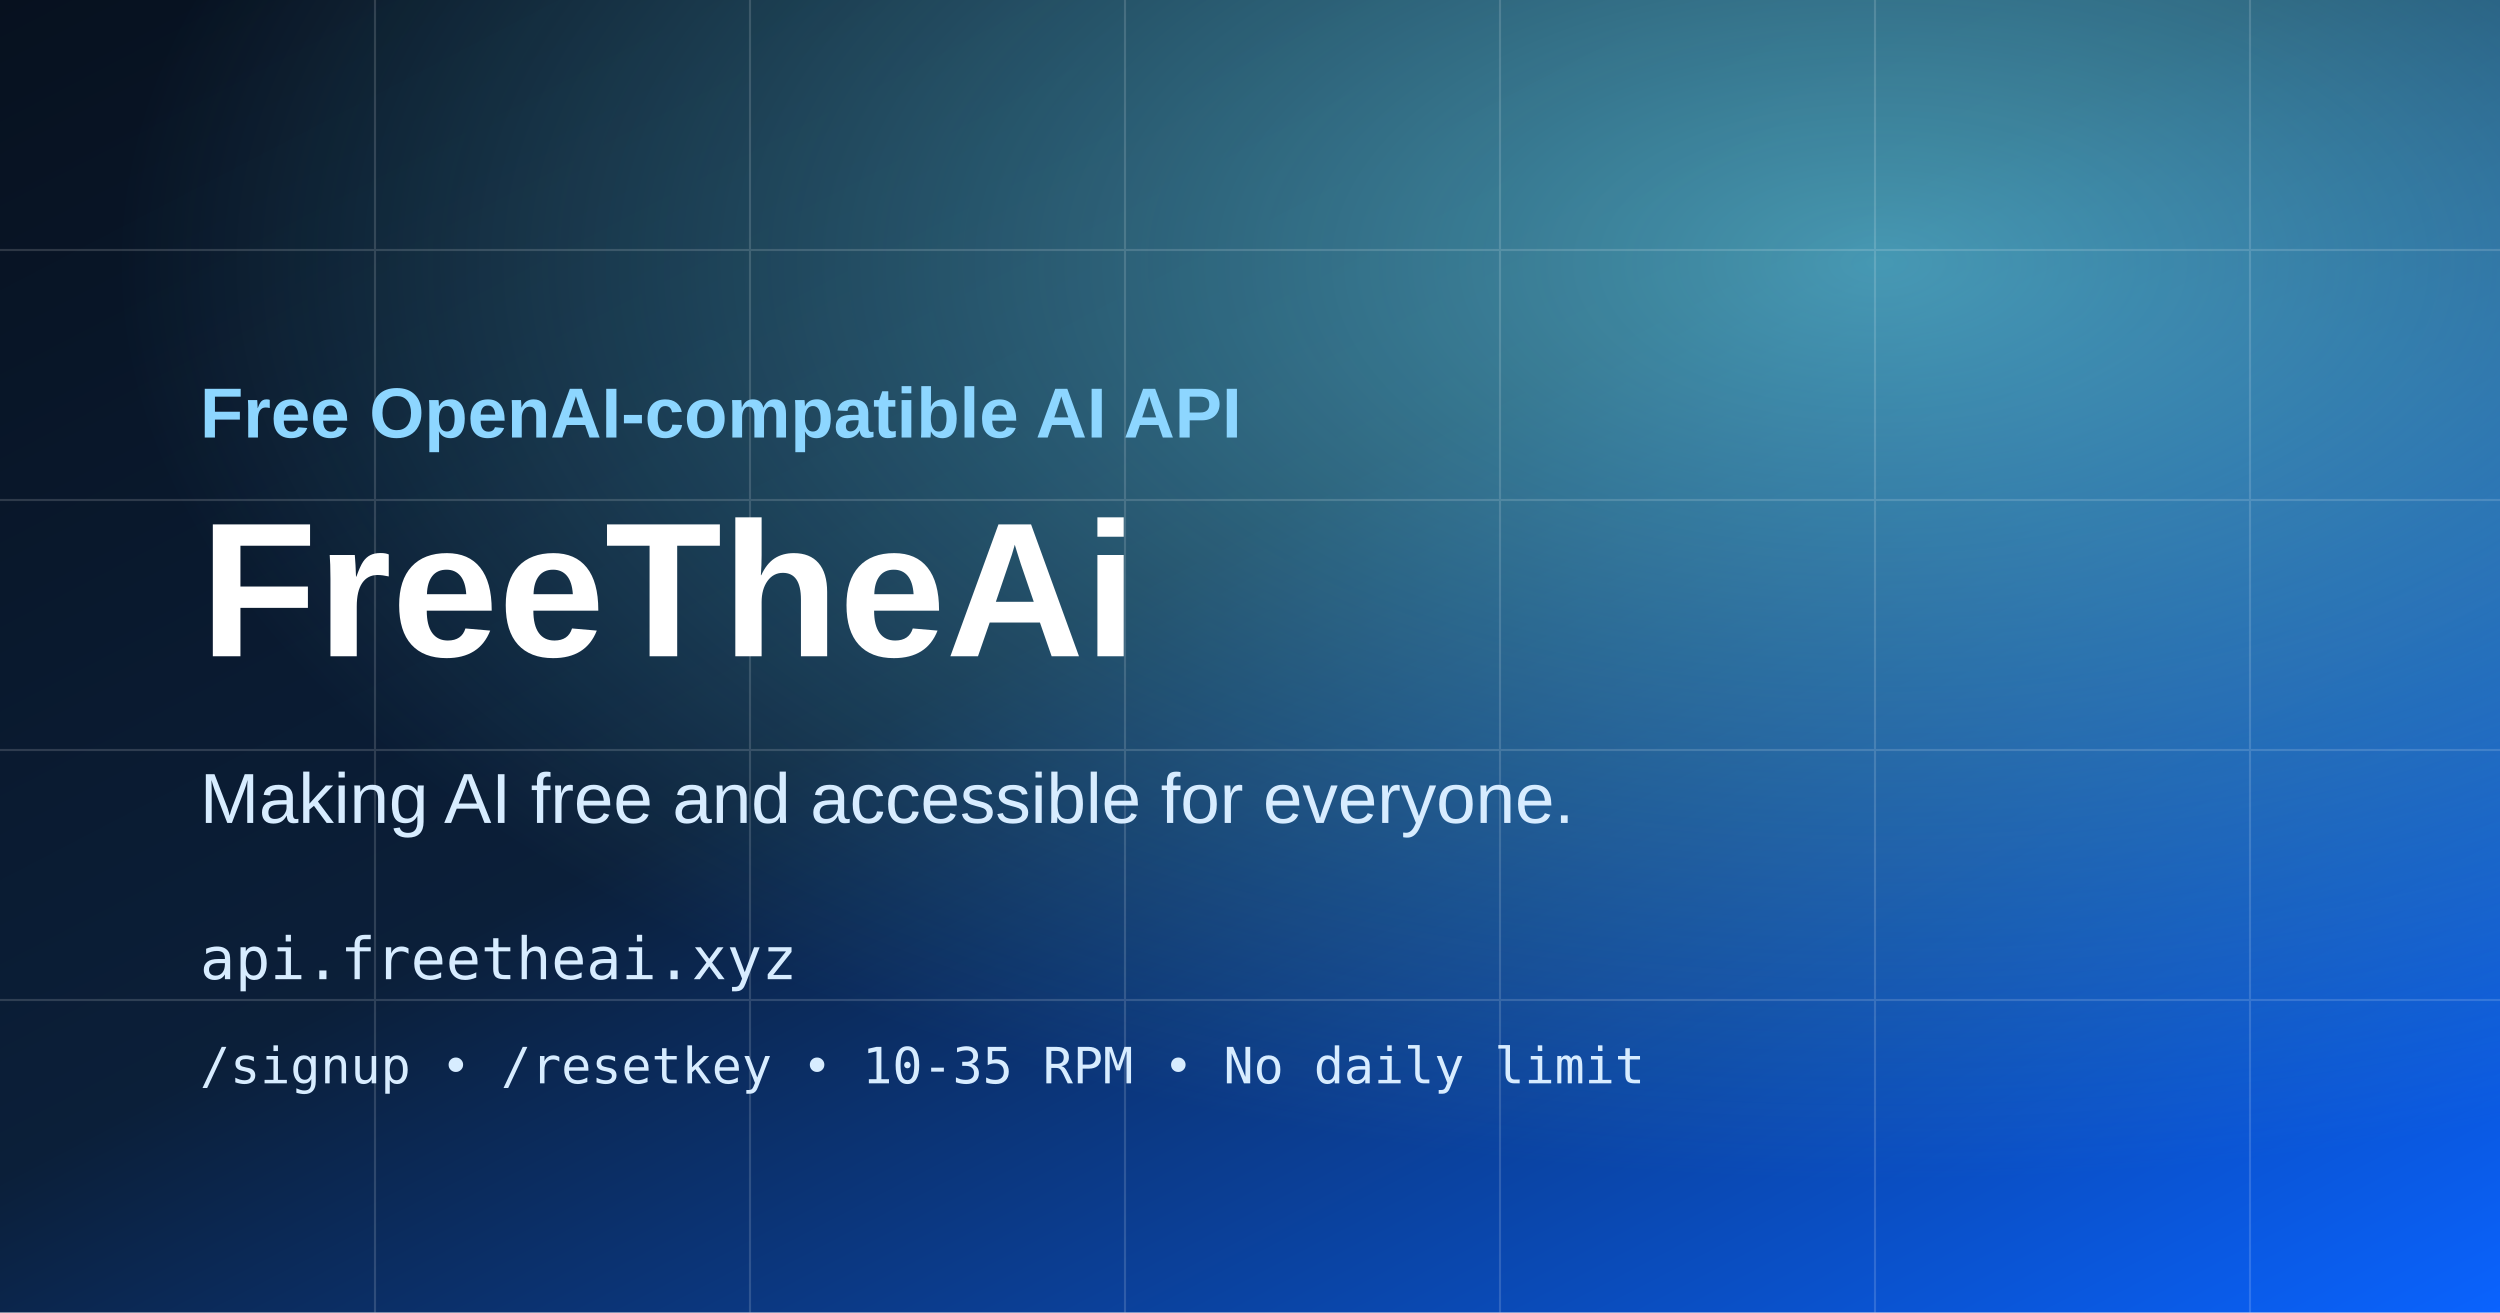
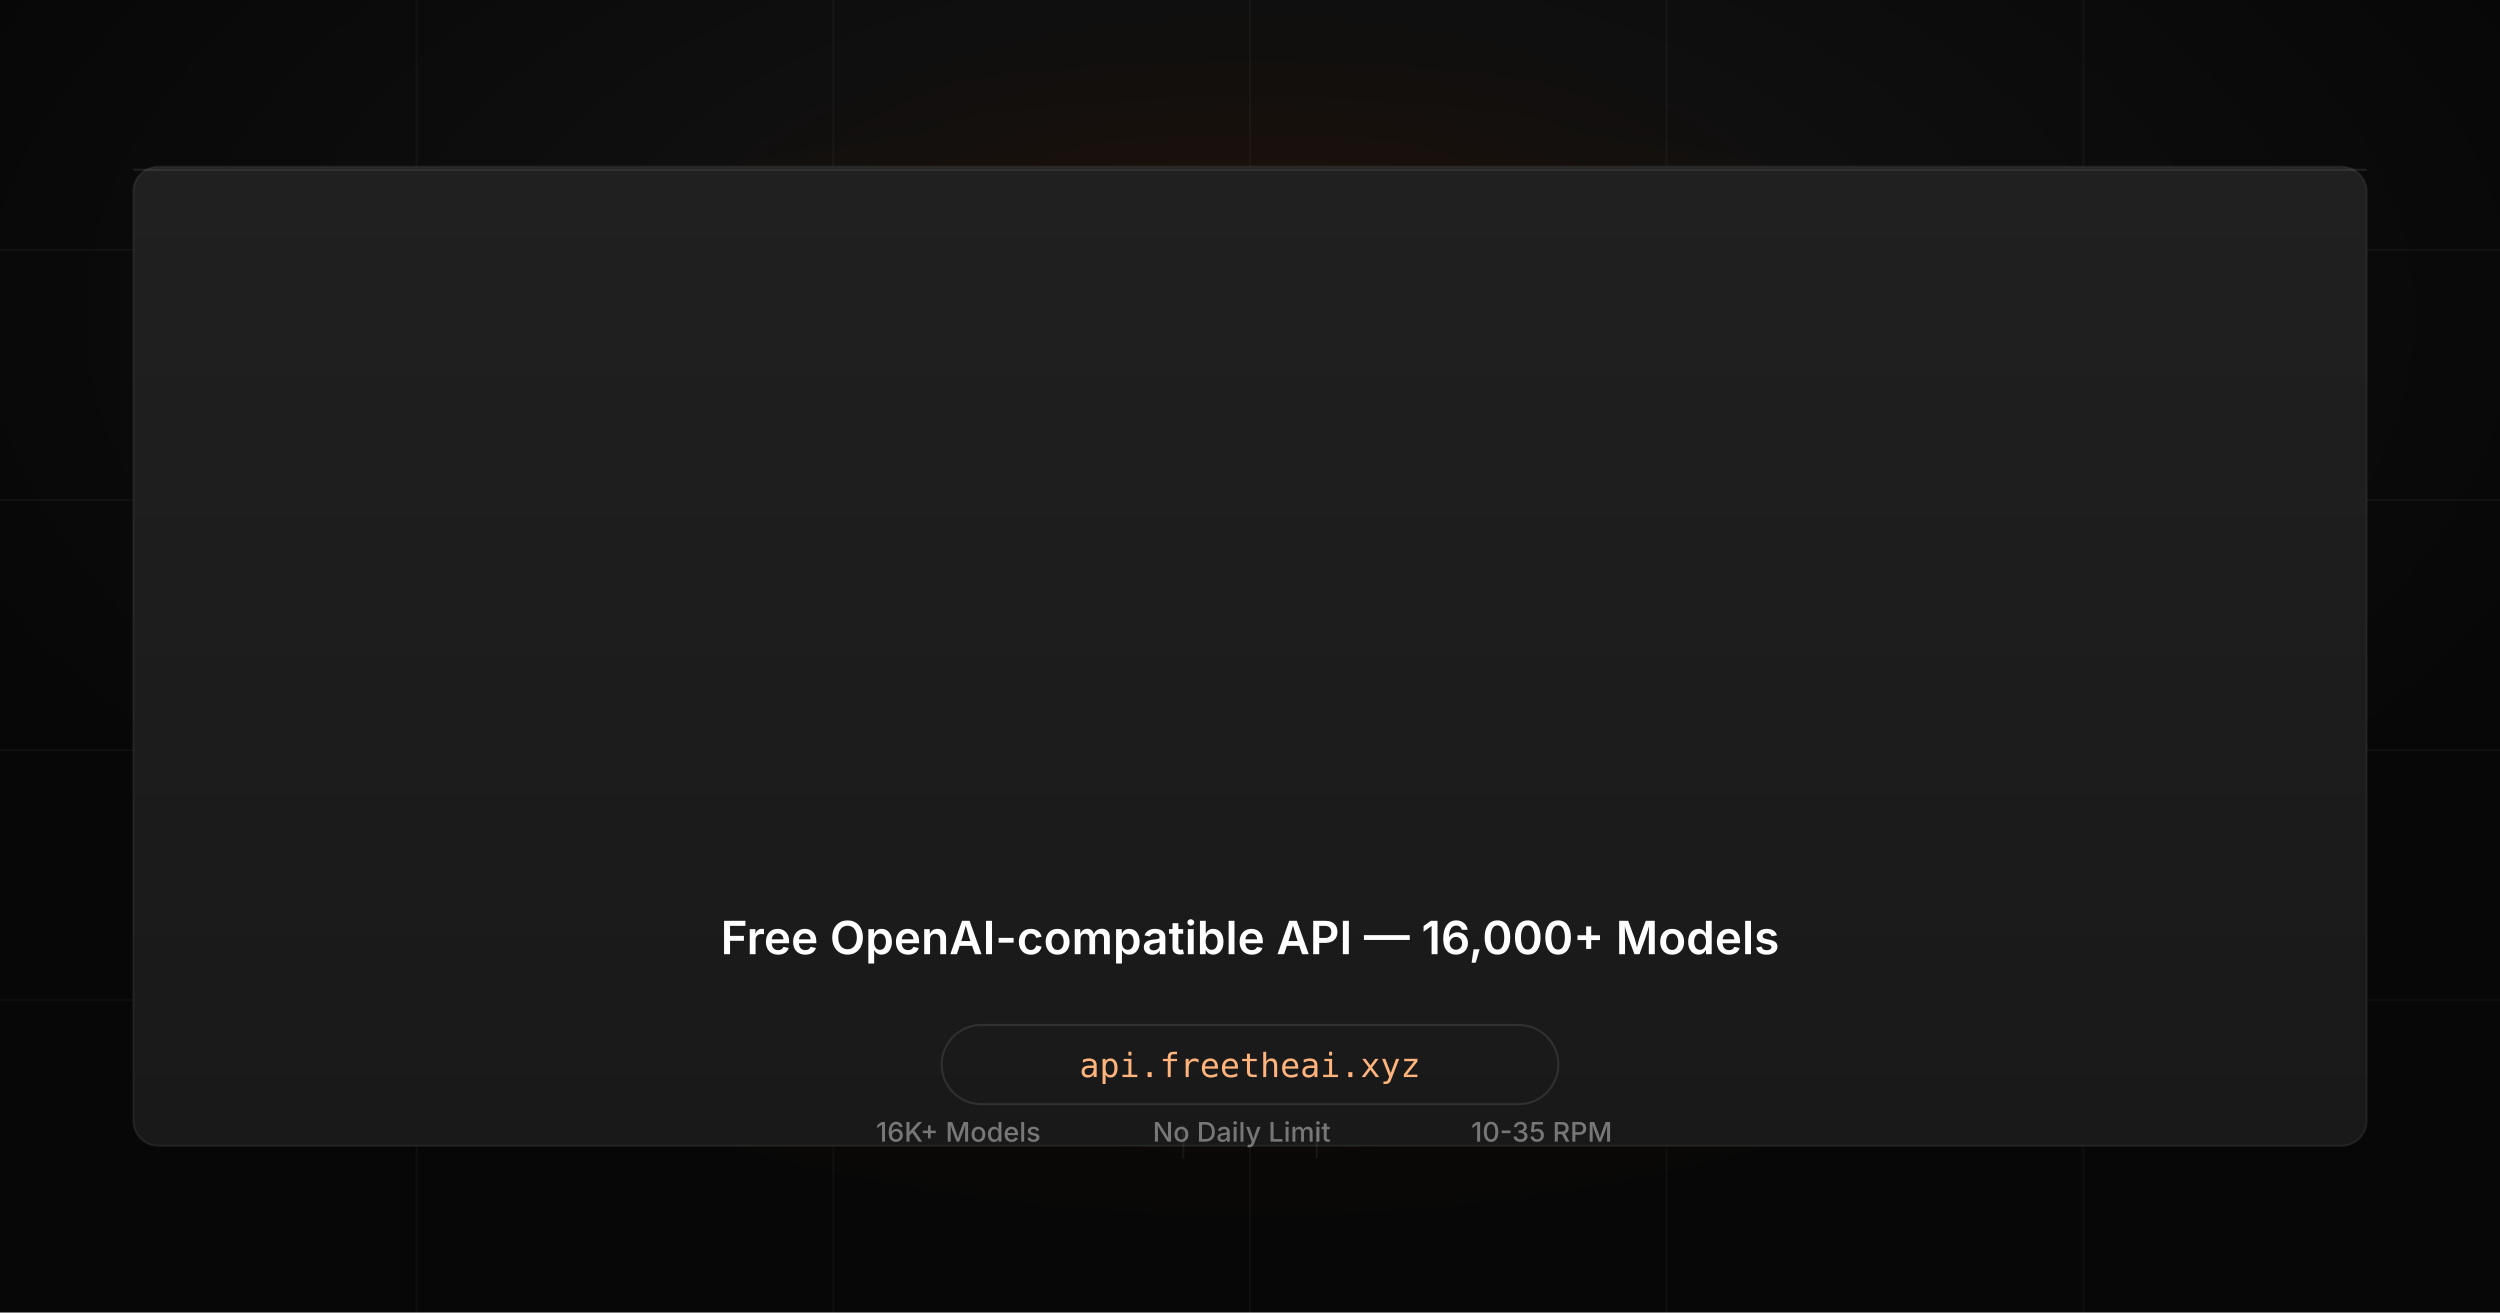
<svg xmlns="http://www.w3.org/2000/svg" width="1200" height="630" viewBox="0 0 1200 630">
  <defs>
-     <linearGradient id="bg" x1="0%" x2="100%" y1="0%" y2="100%">
-       <stop offset="0%" stop-color="#07111f" />
-       <stop offset="45%" stop-color="#0b1f39" />
-       <stop offset="100%" stop-color="#0a63ff" />
+     <radialGradient id="bg-glow" cx="50%" cy="24%" r="56%">
+       <stop offset="0%" stop-color="#1a1008" />
+       <stop offset="44%" stop-color="#0f0f0f" />
+       <stop offset="100%" stop-color="#070707" />
+     </radialGradient>
+     <radialGradient id="accent-glow" cx="50%" cy="50%" r="50%">
+       <stop offset="0%" stop-color="rgba(238,93,32,0.18)" />
+       <stop offset="60%" stop-color="rgba(238,93,32,0.04)" />
+       <stop offset="100%" stop-color="transparent" />
+     </radialGradient>
+     <linearGradient id="raised-shell" x1="0%" x2="0%" y1="0%" y2="100%">
+       <stop offset="0%" stop-color="#202020" />
+       <stop offset="100%" stop-color="#191919" />
    </linearGradient>
-     <radialGradient id="glow" cx="75%" cy="20%" r="70%">
-       <stop offset="0%" stop-color="#6ee7ff" stop-opacity="0.6" />
-       <stop offset="100%" stop-color="#6ee7ff" stop-opacity="0" />
-     </radialGradient>
+     <linearGradient id="btn-accent" x1="0%" x2="0%" y1="0%" y2="100%">
+       <stop offset="0%" stop-color="#ff9a45" />
+       <stop offset="48%" stop-color="#f76c1d" />
+       <stop offset="100%" stop-color="#c94a0d" />
+     </linearGradient>
  </defs>
-   <rect width="1200" height="630" fill="url(#bg)" />
-   <rect width="1200" height="630" fill="url(#glow)" />
-   <g opacity="0.15" stroke="#ffffff">
-     <path d="M0 120h1200M0 240h1200M0 360h1200M0 480h1200" />
-     <path d="M180 0v630M360 0v630M540 0v630M720 0v630M900 0v630M1080 0v630" />
+   <rect width="1200" height="630" fill="url(#bg-glow)" />
+   <rect width="1200" height="630" fill="url(#accent-glow)" />
+   <g stroke="rgba(255,255,255,0.03)" stroke-width="1">
+     <line x1="0" y1="120" x2="1200" y2="120" />
+     <line x1="0" y1="240" x2="1200" y2="240" />
+     <line x1="0" y1="360" x2="1200" y2="360" />
+     <line x1="0" y1="480" x2="1200" y2="480" />
+     <line x1="200" y1="0" x2="200" y2="630" />
+     <line x1="400" y1="0" x2="400" y2="630" />
+     <line x1="600" y1="0" x2="600" y2="630" />
+     <line x1="800" y1="0" x2="800" y2="630" />
+     <line x1="1000" y1="0" x2="1000" y2="630" />
  </g>
-   <text x="96" y="210" fill="#8dd6ff" font-family="Space Grotesk, Arial, sans-serif" font-size="34" font-weight="700">Free OpenAI-compatible AI API</text>
-   <text x="96" y="315" fill="#ffffff" font-family="Space Grotesk, Arial, sans-serif" font-size="92" font-weight="700">FreeTheAi</text>
-   <text x="96" y="395" fill="#d7ecff" font-family="IBM Plex Sans, Arial, sans-serif" font-size="34">Making AI free and accessible for everyone.</text>
-   <text x="96" y="470" fill="#d7ecff" font-family="IBM Plex Mono, monospace" font-size="28">api.freetheai.xyz</text>
-   <text x="96" y="520" fill="#d7ecff" font-family="IBM Plex Mono, monospace" font-size="24">/signup  •  /resetkey  •  10-35 RPM  •  No daily limit</text>
+   <rect x="64" y="80" width="1072" height="470" rx="12" fill="url(#raised-shell)" stroke="rgba(255,255,255,0.07)" stroke-width="1" />
+   <rect x="64" y="81" width="1072" height="1" rx="0" fill="rgba(255,255,255,0.09)" />
+   <g transform="translate(192, 148) scale(1.0)" fill="#ffffff" fill-rule="evenodd">
+     <path d="M 386.0 592.0 L 376.0 592.0 L 375.0 593.0 L 374.0 593.0 L 373.0 594.0 L 370.0 595.0 L 367.0 598.0 L 366.0 598.0 L 365.0 599.0 L 365.0 600.0 L 361.0 604.0 L 360.0 607.0 L 356.0 612.0 L 355.0 611.0 L 355.0 603.0 L 356.0 602.0 L 356.0 597.0 L 355.0 596.0 L 355.0 592.0 L 351.0 592.0 L 350.0 593.0 L 347.0 593.0 L 346.0 594.0 L 343.0 594.0 L 342.0 595.0 L 339.0 595.0 L 338.0 596.0 L 335.0 596.0 L 334.0 597.0 L 331.0 597.0 L 330.0 598.0 L 327.0 598.0 L 327.0 601.0 L 331.0 601.0 L 332.0 602.0 L 333.0 602.0 L 337.0 606.0 L 337.0 608.0 L 338.0 609.0 L 338.0 669.0 L 337.0 670.0 L 337.0 672.0 L 333.0 676.0 L 331.0 676.0 L 330.0 677.0 L 326.0 677.0 L 326.0 680.0 L 369.0 680.0 L 369.0 677.0 L 364.0 677.0 L 363.0 676.0 L 361.0 676.0 L 357.0 672.0 L 357.0 671.0 L 356.0 670.0 L 356.0 653.0 L 355.0 652.0 L 355.0 643.0 L 356.0 642.0 L 356.0 624.0 L 355.0 623.0 L 356.0 622.0 L 356.0 620.0 L 357.0 619.0 L 357.0 618.0 L 358.0 617.0 L 359.0 614.0 L 361.0 612.0 L 361.0 611.0 L 366.0 607.0 L 368.0 607.0 L 369.0 606.0 L 374.0 606.0 L 377.0 608.0 L 380.0 608.0 L 381.0 609.0 L 383.0 609.0 L 384.0 608.0 L 386.0 608.0 L 388.0 606.0 L 389.0 606.0 L 389.0 605.0 L 391.0 603.0 L 391.0 598.0 L 390.0 597.0 L 390.0 596.0 Z M 829.0 591.0 L 828.0 592.0 L 823.0 592.0 L 822.0 593.0 L 820.0 593.0 L 819.0 594.0 L 817.0 594.0 L 816.0 595.0 L 814.0 595.0 L 813.0 596.0 L 812.0 596.0 L 810.0 598.0 L 809.0 598.0 L 807.0 600.0 L 806.0 600.0 L 800.0 606.0 L 800.0 607.0 L 797.0 610.0 L 797.0 611.0 L 796.0 612.0 L 796.0 613.0 L 793.0 618.0 L 793.0 620.0 L 792.0 621.0 L 792.0 623.0 L 791.0 624.0 L 791.0 628.0 L 790.0 629.0 L 790.0 646.0 L 791.0 647.0 L 791.0 650.0 L 792.0 651.0 L 792.0 653.0 L 793.0 654.0 L 793.0 656.0 L 795.0 659.0 L 795.0 661.0 L 797.0 663.0 L 797.0 664.0 L 799.0 666.0 L 799.0 667.0 L 806.0 674.0 L 807.0 674.0 L 809.0 676.0 L 810.0 676.0 L 815.0 679.0 L 817.0 679.0 L 818.0 680.0 L 820.0 680.0 L 821.0 681.0 L 825.0 681.0 L 826.0 682.0 L 838.0 682.0 L 839.0 681.0 L 844.0 681.0 L 845.0 680.0 L 847.0 680.0 L 848.0 679.0 L 849.0 679.0 L 850.0 678.0 L 851.0 678.0 L 852.0 677.0 L 853.0 677.0 L 854.0 676.0 L 857.0 675.0 L 866.0 666.0 L 866.0 665.0 L 868.0 663.0 L 868.0 662.0 L 870.0 659.0 L 870.0 656.0 L 868.0 656.0 L 867.0 657.0 L 867.0 658.0 L 861.0 664.0 L 860.0 664.0 L 858.0 666.0 L 857.0 666.0 L 854.0 668.0 L 852.0 668.0 L 851.0 669.0 L 847.0 669.0 L 846.0 670.0 L 833.0 670.0 L 832.0 669.0 L 829.0 669.0 L 828.0 668.0 L 827.0 668.0 L 826.0 667.0 L 823.0 666.0 L 821.0 664.0 L 820.0 664.0 L 816.0 660.0 L 816.0 659.0 L 813.0 656.0 L 813.0 655.0 L 810.0 650.0 L 810.0 648.0 L 809.0 647.0 L 809.0 644.0 L 808.0 643.0 L 808.0 638.0 L 807.0 637.0 L 807.0 631.0 L 808.0 630.0 L 871.0 630.0 L 871.0 620.0 L 870.0 619.0 L 870.0 616.0 L 869.0 615.0 L 869.0 613.0 L 868.0 612.0 L 868.0 611.0 L 867.0 610.0 L 866.0 607.0 L 856.0 597.0 L 855.0 597.0 L 850.0 594.0 L 848.0 594.0 L 847.0 593.0 L 844.0 593.0 L 843.0 592.0 L 837.0 592.0 L 836.0 591.0 Z M 808.0 618.0 L 809.0 617.0 L 809.0 614.0 L 810.0 613.0 L 810.0 612.0 L 811.0 611.0 L 811.0 610.0 L 812.0 609.0 L 813.0 606.0 L 821.0 598.0 L 822.0 598.0 L 823.0 597.0 L 825.0 597.0 L 826.0 596.0 L 829.0 596.0 L 830.0 595.0 L 834.0 595.0 L 835.0 596.0 L 838.0 596.0 L 839.0 597.0 L 841.0 597.0 L 843.0 599.0 L 844.0 599.0 L 848.0 603.0 L 848.0 604.0 L 850.0 606.0 L 850.0 607.0 L 851.0 608.0 L 851.0 610.0 L 852.0 611.0 L 852.0 613.0 L 853.0 614.0 L 853.0 624.0 L 852.0 625.0 L 809.0 625.0 L 808.0 624.0 Z M 528.0 591.0 L 527.0 592.0 L 521.0 592.0 L 520.0 593.0 L 517.0 593.0 L 514.0 595.0 L 512.0 595.0 L 511.0 596.0 L 510.0 596.0 L 508.0 598.0 L 507.0 598.0 L 505.0 600.0 L 504.0 600.0 L 498.0 606.0 L 498.0 607.0 L 495.0 610.0 L 495.0 611.0 L 494.0 612.0 L 494.0 613.0 L 491.0 618.0 L 491.0 620.0 L 490.0 621.0 L 490.0 623.0 L 489.0 624.0 L 489.0 628.0 L 488.0 629.0 L 488.0 646.0 L 489.0 647.0 L 489.0 650.0 L 490.0 651.0 L 490.0 653.0 L 491.0 654.0 L 491.0 656.0 L 492.0 657.0 L 492.0 659.0 L 494.0 661.0 L 494.0 662.0 L 495.0 663.0 L 495.0 664.0 L 497.0 666.0 L 497.0 667.0 L 503.0 673.0 L 504.0 673.0 L 509.0 677.0 L 510.0 677.0 L 513.0 679.0 L 515.0 679.0 L 516.0 680.0 L 518.0 680.0 L 519.0 681.0 L 524.0 681.0 L 525.0 682.0 L 537.0 682.0 L 538.0 681.0 L 542.0 681.0 L 543.0 680.0 L 545.0 680.0 L 548.0 678.0 L 550.0 678.0 L 551.0 677.0 L 552.0 677.0 L 554.0 675.0 L 555.0 675.0 L 557.0 673.0 L 558.0 673.0 L 563.0 668.0 L 563.0 667.0 L 567.0 662.0 L 567.0 661.0 L 568.0 660.0 L 569.0 657.0 L 568.0 656.0 L 566.0 656.0 L 566.0 657.0 L 558.0 665.0 L 557.0 665.0 L 552.0 668.0 L 550.0 668.0 L 549.0 669.0 L 546.0 669.0 L 545.0 670.0 L 532.0 670.0 L 531.0 669.0 L 528.0 669.0 L 527.0 668.0 L 525.0 668.0 L 524.0 667.0 L 523.0 667.0 L 521.0 665.0 L 520.0 665.0 L 512.0 657.0 L 512.0 656.0 L 511.0 655.0 L 511.0 654.0 L 508.0 649.0 L 508.0 647.0 L 507.0 646.0 L 507.0 643.0 L 506.0 642.0 L 506.0 636.0 L 505.0 635.0 L 505.0 631.0 L 506.0 630.0 L 569.0 630.0 L 569.0 619.0 L 568.0 618.0 L 568.0 616.0 L 567.0 615.0 L 567.0 613.0 L 566.0 612.0 L 565.0 609.0 L 563.0 607.0 L 563.0 606.0 L 555.0 598.0 L 554.0 598.0 L 553.0 597.0 L 552.0 597.0 L 547.0 594.0 L 545.0 594.0 L 544.0 593.0 L 542.0 593.0 L 541.0 592.0 L 536.0 592.0 L 535.0 591.0 Z M 506.0 619.0 L 507.0 618.0 L 507.0 615.0 L 508.0 614.0 L 508.0 612.0 L 509.0 611.0 L 509.0 610.0 L 510.0 609.0 L 511.0 606.0 L 519.0 598.0 L 520.0 598.0 L 521.0 597.0 L 523.0 597.0 L 524.0 596.0 L 527.0 596.0 L 528.0 595.0 L 532.0 595.0 L 533.0 596.0 L 536.0 596.0 L 537.0 597.0 L 539.0 597.0 L 541.0 599.0 L 542.0 599.0 L 546.0 603.0 L 546.0 604.0 L 549.0 609.0 L 549.0 611.0 L 550.0 612.0 L 550.0 614.0 L 551.0 615.0 L 551.0 624.0 L 550.0 625.0 L 507.0 625.0 L 506.0 624.0 Z M 434.0 591.0 L 433.0 592.0 L 428.0 592.0 L 427.0 593.0 L 425.0 593.0 L 424.0 594.0 L 422.0 594.0 L 421.0 595.0 L 419.0 595.0 L 418.0 596.0 L 415.0 597.0 L 413.0 599.0 L 412.0 599.0 L 404.0 607.0 L 404.0 608.0 L 401.0 611.0 L 401.0 612.0 L 399.0 615.0 L 399.0 617.0 L 397.0 620.0 L 397.0 622.0 L 396.0 623.0 L 396.0 627.0 L 395.0 628.0 L 395.0 647.0 L 396.0 648.0 L 396.0 652.0 L 397.0 653.0 L 397.0 655.0 L 398.0 656.0 L 398.0 657.0 L 399.0 658.0 L 399.0 659.0 L 400.0 660.0 L 401.0 663.0 L 403.0 665.0 L 403.0 666.0 L 412.0 675.0 L 413.0 675.0 L 414.0 676.0 L 415.0 676.0 L 420.0 679.0 L 422.0 679.0 L 423.0 680.0 L 425.0 680.0 L 426.0 681.0 L 431.0 681.0 L 432.0 682.0 L 443.0 682.0 L 444.0 681.0 L 449.0 681.0 L 450.0 680.0 L 452.0 680.0 L 453.0 679.0 L 454.0 679.0 L 455.0 678.0 L 457.0 678.0 L 459.0 676.0 L 462.0 675.0 L 471.0 666.0 L 471.0 665.0 L 475.0 660.0 L 476.0 657.0 L 475.0 656.0 L 473.0 656.0 L 472.0 657.0 L 472.0 658.0 L 466.0 664.0 L 465.0 664.0 L 463.0 666.0 L 462.0 666.0 L 459.0 668.0 L 457.0 668.0 L 456.0 669.0 L 453.0 669.0 L 452.0 670.0 L 439.0 670.0 L 438.0 669.0 L 435.0 669.0 L 434.0 668.0 L 432.0 668.0 L 431.0 667.0 L 428.0 666.0 L 425.0 663.0 L 424.0 663.0 L 420.0 659.0 L 420.0 658.0 L 418.0 656.0 L 418.0 655.0 L 415.0 650.0 L 415.0 648.0 L 414.0 647.0 L 414.0 645.0 L 413.0 644.0 L 413.0 640.0 L 412.0 639.0 L 412.0 631.0 L 413.0 630.0 L 476.0 630.0 L 476.0 621.0 L 475.0 620.0 L 475.0 616.0 L 474.0 615.0 L 474.0 613.0 L 473.0 612.0 L 472.0 609.0 L 470.0 607.0 L 470.0 606.0 L 466.0 602.0 L 466.0 601.0 L 465.0 600.0 L 464.0 600.0 L 459.0 596.0 L 458.0 596.0 L 457.0 595.0 L 455.0 595.0 L 452.0 593.0 L 449.0 593.0 L 448.0 592.0 L 442.0 592.0 L 441.0 591.0 Z M 412.0 622.0 L 413.0 621.0 L 413.0 617.0 L 414.0 616.0 L 414.0 614.0 L 415.0 613.0 L 415.0 611.0 L 416.0 610.0 L 416.0 609.0 L 418.0 607.0 L 418.0 606.0 L 420.0 604.0 L 420.0 603.0 L 423.0 600.0 L 424.0 600.0 L 426.0 598.0 L 427.0 598.0 L 430.0 596.0 L 434.0 596.0 L 435.0 595.0 L 439.0 595.0 L 440.0 596.0 L 443.0 596.0 L 444.0 597.0 L 447.0 598.0 L 454.0 605.0 L 454.0 606.0 L 456.0 609.0 L 456.0 611.0 L 457.0 612.0 L 457.0 615.0 L 458.0 616.0 L 458.0 624.0 L 457.0 625.0 L 413.0 625.0 L 412.0 624.0 Z M 1000.0 552.0 L 1000.0 555.0 L 1004.0 555.0 L 1005.0 556.0 L 1008.0 557.0 L 1010.0 559.0 L 1010.0 560.0 L 1011.0 561.0 L 1011.0 563.0 L 1012.0 564.0 L 1012.0 668.0 L 1011.0 669.0 L 1011.0 671.0 L 1010.0 672.0 L 1010.0 673.0 L 1008.0 675.0 L 1007.0 675.0 L 1004.0 677.0 L 1001.0 677.0 L 1000.0 678.0 L 1000.0 680.0 L 1041.0 680.0 L 1042.0 679.0 L 1042.0 678.0 L 1041.0 677.0 L 1037.0 677.0 L 1036.0 676.0 L 1033.0 675.0 L 1031.0 673.0 L 1031.0 672.0 L 1030.0 671.0 L 1030.0 668.0 L 1029.0 667.0 L 1029.0 566.0 L 1030.0 565.0 L 1030.0 561.0 L 1031.0 560.0 L 1031.0 559.0 L 1033.0 557.0 L 1034.0 557.0 L 1037.0 555.0 L 1041.0 555.0 L 1042.0 554.0 L 1042.0 553.0 L 1041.0 552.0 Z M 575.0 552.0 L 575.0 561.0 L 574.0 562.0 L 574.0 565.0 L 577.0 564.0 L 579.0 562.0 L 580.0 562.0 L 585.0 559.0 L 587.0 559.0 L 588.0 558.0 L 592.0 558.0 L 593.0 557.0 L 619.0 557.0 L 620.0 558.0 L 620.0 669.0 L 619.0 670.0 L 618.0 673.0 L 616.0 675.0 L 615.0 675.0 L 614.0 676.0 L 612.0 676.0 L 611.0 677.0 L 607.0 677.0 L 607.0 680.0 L 651.0 680.0 L 651.0 677.0 L 647.0 677.0 L 646.0 676.0 L 644.0 676.0 L 639.0 671.0 L 639.0 669.0 L 638.0 668.0 L 638.0 558.0 L 639.0 557.0 L 662.0 557.0 L 663.0 558.0 L 665.0 558.0 L 666.0 559.0 L 667.0 559.0 L 668.0 560.0 L 671.0 561.0 L 676.0 566.0 L 676.0 567.0 L 678.0 569.0 L 678.0 571.0 L 680.0 574.0 L 680.0 577.0 L 681.0 578.0 L 681.0 581.0 L 684.0 581.0 L 684.0 570.0 L 683.0 569.0 L 683.0 553.0 L 682.0 552.0 Z M 324.0 552.0 L 227.0 552.0 L 227.0 555.0 L 232.0 555.0 L 233.0 556.0 L 236.0 557.0 L 238.0 559.0 L 238.0 560.0 L 239.0 561.0 L 239.0 563.0 L 240.0 564.0 L 240.0 668.0 L 239.0 669.0 L 239.0 671.0 L 238.0 672.0 L 238.0 673.0 L 236.0 675.0 L 235.0 675.0 L 232.0 677.0 L 227.0 677.0 L 227.0 680.0 L 271.0 680.0 L 271.0 678.0 L 270.0 677.0 L 266.0 677.0 L 265.0 676.0 L 263.0 676.0 L 259.0 672.0 L 259.0 671.0 L 258.0 670.0 L 258.0 619.0 L 259.0 618.0 L 290.0 618.0 L 291.0 619.0 L 295.0 619.0 L 296.0 620.0 L 299.0 621.0 L 305.0 627.0 L 305.0 628.0 L 306.0 629.0 L 306.0 632.0 L 307.0 633.0 L 307.0 636.0 L 310.0 636.0 L 310.0 596.0 L 307.0 596.0 L 307.0 599.0 L 306.0 600.0 L 306.0 602.0 L 305.0 603.0 L 305.0 604.0 L 299.0 610.0 L 298.0 610.0 L 295.0 612.0 L 292.0 612.0 L 291.0 613.0 L 259.0 613.0 L 258.0 612.0 L 258.0 558.0 L 259.0 557.0 L 301.0 557.0 L 302.0 558.0 L 305.0 558.0 L 306.0 559.0 L 308.0 559.0 L 309.0 560.0 L 312.0 561.0 L 318.0 567.0 L 318.0 568.0 L 321.0 573.0 L 321.0 576.0 L 322.0 577.0 L 322.0 579.0 L 323.0 580.0 L 325.0 580.0 L 325.0 568.0 L 324.0 567.0 Z M 931.0 550.0 L 930.0 551.0 L 930.0 553.0 L 928.0 556.0 L 928.0 558.0 L 927.0 559.0 L 927.0 561.0 L 925.0 564.0 L 925.0 566.0 L 923.0 569.0 L 923.0 571.0 L 922.0 572.0 L 922.0 574.0 L 920.0 577.0 L 920.0 579.0 L 918.0 582.0 L 918.0 584.0 L 917.0 585.0 L 917.0 587.0 L 915.0 590.0 L 915.0 592.0 L 914.0 593.0 L 914.0 595.0 L 912.0 598.0 L 912.0 600.0 L 910.0 603.0 L 910.0 605.0 L 909.0 606.0 L 909.0 607.0 L 908.0 608.0 L 908.0 610.0 L 906.0 613.0 L 906.0 615.0 L 905.0 616.0 L 905.0 618.0 L 903.0 621.0 L 903.0 623.0 L 901.0 626.0 L 901.0 628.0 L 899.0 631.0 L 899.0 633.0 L 897.0 636.0 L 897.0 638.0 L 895.0 641.0 L 895.0 643.0 L 893.0 646.0 L 893.0 648.0 L 891.0 651.0 L 891.0 653.0 L 890.0 654.0 L 890.0 655.0 L 889.0 656.0 L 889.0 658.0 L 887.0 661.0 L 887.0 663.0 L 886.0 664.0 L 886.0 665.0 L 885.0 666.0 L 885.0 667.0 L 884.0 668.0 L 883.0 671.0 L 879.0 675.0 L 878.0 675.0 L 875.0 677.0 L 872.0 677.0 L 872.0 680.0 L 903.0 680.0 L 904.0 679.0 L 904.0 678.0 L 903.0 677.0 L 898.0 677.0 L 893.0 674.0 L 893.0 673.0 L 892.0 672.0 L 892.0 666.0 L 893.0 665.0 L 893.0 663.0 L 894.0 662.0 L 894.0 660.0 L 895.0 659.0 L 895.0 657.0 L 897.0 654.0 L 897.0 652.0 L 899.0 649.0 L 899.0 647.0 L 901.0 644.0 L 901.0 642.0 L 903.0 639.0 L 903.0 637.0 L 904.0 636.0 L 904.0 634.0 L 907.0 629.0 L 907.0 627.0 L 908.0 626.0 L 908.0 624.0 L 910.0 621.0 L 910.0 619.0 L 912.0 616.0 L 912.0 614.0 L 914.0 611.0 L 914.0 609.0 L 915.0 608.0 L 915.0 607.0 L 916.0 606.0 L 916.0 604.0 L 918.0 601.0 L 918.0 599.0 L 919.0 598.0 L 919.0 596.0 L 920.0 595.0 L 920.0 593.0 L 923.0 588.0 L 923.0 586.0 L 924.0 585.0 L 924.0 583.0 L 925.0 582.0 L 925.0 580.0 L 927.0 577.0 L 929.0 579.0 L 929.0 580.0 L 930.0 581.0 L 930.0 583.0 L 931.0 584.0 L 931.0 586.0 L 932.0 587.0 L 932.0 588.0 L 934.0 591.0 L 934.0 593.0 L 937.0 598.0 L 937.0 600.0 L 939.0 603.0 L 939.0 605.0 L 941.0 608.0 L 941.0 610.0 L 943.0 613.0 L 943.0 615.0 L 946.0 620.0 L 946.0 622.0 L 948.0 625.0 L 948.0 627.0 L 950.0 630.0 L 950.0 632.0 L 952.0 635.0 L 952.0 637.0 L 954.0 640.0 L 954.0 642.0 L 956.0 645.0 L 956.0 647.0 L 958.0 650.0 L 958.0 652.0 L 960.0 655.0 L 960.0 657.0 L 962.0 660.0 L 962.0 662.0 L 963.0 663.0 L 963.0 665.0 L 964.0 666.0 L 964.0 673.0 L 961.0 676.0 L 959.0 676.0 L 958.0 677.0 L 954.0 677.0 L 953.0 678.0 L 953.0 680.0 L 995.0 680.0 L 995.0 677.0 L 993.0 677.0 L 992.0 676.0 L 989.0 675.0 L 986.0 672.0 L 986.0 671.0 L 984.0 669.0 L 984.0 668.0 L 982.0 665.0 L 982.0 663.0 L 981.0 662.0 L 981.0 660.0 L 979.0 657.0 L 979.0 655.0 L 977.0 652.0 L 977.0 650.0 L 975.0 647.0 L 975.0 645.0 L 973.0 642.0 L 973.0 640.0 L 970.0 635.0 L 970.0 633.0 L 968.0 630.0 L 968.0 628.0 L 967.0 627.0 L 967.0 626.0 L 966.0 625.0 L 966.0 623.0 L 964.0 620.0 L 964.0 618.0 L 963.0 617.0 L 963.0 615.0 L 962.0 614.0 L 962.0 613.0 L 960.0 610.0 L 960.0 608.0 L 957.0 603.0 L 957.0 601.0 L 956.0 600.0 L 956.0 598.0 L 955.0 597.0 L 955.0 596.0 L 953.0 593.0 L 953.0 591.0 L 950.0 586.0 L 950.0 584.0 L 948.0 581.0 L 948.0 579.0 L 946.0 576.0 L 946.0 574.0 L 944.0 571.0 L 944.0 569.0 L 941.0 564.0 L 941.0 562.0 L 939.0 559.0 L 939.0 557.0 L 937.0 554.0 L 937.0 552.0 L 936.0 551.0 L 936.0 550.0 Z M 690.0 554.0 L 689.0 555.0 L 689.0 557.0 L 692.0 557.0 L 693.0 558.0 L 696.0 559.0 L 698.0 561.0 L 698.0 562.0 L 699.0 563.0 L 699.0 567.0 L 700.0 568.0 L 700.0 668.0 L 699.0 669.0 L 699.0 671.0 L 698.0 672.0 L 698.0 673.0 L 696.0 675.0 L 695.0 675.0 L 692.0 677.0 L 688.0 677.0 L 688.0 680.0 L 729.0 680.0 L 729.0 677.0 L 725.0 677.0 L 724.0 676.0 L 722.0 676.0 L 718.0 672.0 L 718.0 670.0 L 717.0 669.0 L 717.0 613.0 L 725.0 605.0 L 726.0 605.0 L 731.0 602.0 L 734.0 602.0 L 735.0 601.0 L 744.0 601.0 L 745.0 602.0 L 747.0 602.0 L 748.0 603.0 L 749.0 603.0 L 755.0 609.0 L 755.0 610.0 L 756.0 611.0 L 756.0 613.0 L 757.0 614.0 L 757.0 620.0 L 758.0 621.0 L 758.0 667.0 L 757.0 668.0 L 757.0 671.0 L 756.0 672.0 L 756.0 673.0 L 754.0 675.0 L 753.0 675.0 L 750.0 677.0 L 747.0 677.0 L 746.0 678.0 L 746.0 680.0 L 786.0 680.0 L 787.0 679.0 L 787.0 678.0 L 786.0 677.0 L 782.0 677.0 L 781.0 676.0 L 778.0 675.0 L 777.0 674.0 L 777.0 673.0 L 775.0 671.0 L 775.0 616.0 L 774.0 615.0 L 774.0 610.0 L 773.0 609.0 L 773.0 607.0 L 772.0 606.0 L 772.0 605.0 L 771.0 604.0 L 770.0 601.0 L 765.0 596.0 L 764.0 596.0 L 759.0 593.0 L 757.0 593.0 L 756.0 592.0 L 753.0 592.0 L 752.0 591.0 L 744.0 591.0 L 743.0 592.0 L 739.0 592.0 L 738.0 593.0 L 736.0 593.0 L 735.0 594.0 L 733.0 594.0 L 732.0 595.0 L 731.0 595.0 L 729.0 597.0 L 728.0 597.0 L 726.0 599.0 L 725.0 599.0 L 718.0 606.0 L 717.0 605.0 L 717.0 548.0 L 715.0 548.0 L 714.0 549.0 L 711.0 549.0 L 710.0 550.0 L 707.0 550.0 L 706.0 551.0 L 702.0 551.0 L 701.0 552.0 L 698.0 552.0 L 697.0 553.0 L 694.0 553.0 L 693.0 554.0 Z" />
+   </g>
+   <g transform="translate(192, 148) scale(1.0)" fill="#f76c1d" fill-rule="evenodd">
+     <path d="M 913.0 637.0 L 913.0 647.0 L 942.0 647.0 L 942.0 637.0 Z" />
+   </g>
+   <text x="600" y="458" fill="#ffffff" font-family="Inter, system-ui, sans-serif" font-size="22" font-weight="600" text-anchor="middle" letter-spacing="0.04">Free OpenAI-compatible API — 16,000+ Models</text>
+   <g transform="translate(600, 492)">
+     <rect x="-148" y="0" width="296" height="38" rx="19" fill="none" stroke="rgba(255,255,255,0.10)" stroke-width="1" />
+     <text x="0" y="25" fill="#ffb37d" font-family="'IBM Plex Mono', 'JetBrains Mono', monospace" font-size="16" text-anchor="middle" font-weight="500">api.freetheai.xyz</text>
+   </g>
+   <g transform="translate(600, 548)">
+     <text x="-140" y="0" fill="#777777" font-family="Inter, system-ui, sans-serif" font-size="13" text-anchor="middle" font-weight="500">16K+ Models</text>
+     <line x1="-32" y1="-8" x2="-32" y2="8" stroke="rgba(255,255,255,0.06)" stroke-width="1" />
+     <text x="-4" y="0" fill="#777777" font-family="Inter, system-ui, sans-serif" font-size="13" text-anchor="middle" font-weight="500">No Daily Limit</text>
+     <line x1="32" y1="-8" x2="32" y2="8" stroke="rgba(255,255,255,0.06)" stroke-width="1" />
+     <text x="140" y="0" fill="#777777" font-family="Inter, system-ui, sans-serif" font-size="13" text-anchor="middle" font-weight="500">10-35 RPM</text>
+   </g>
</svg>
